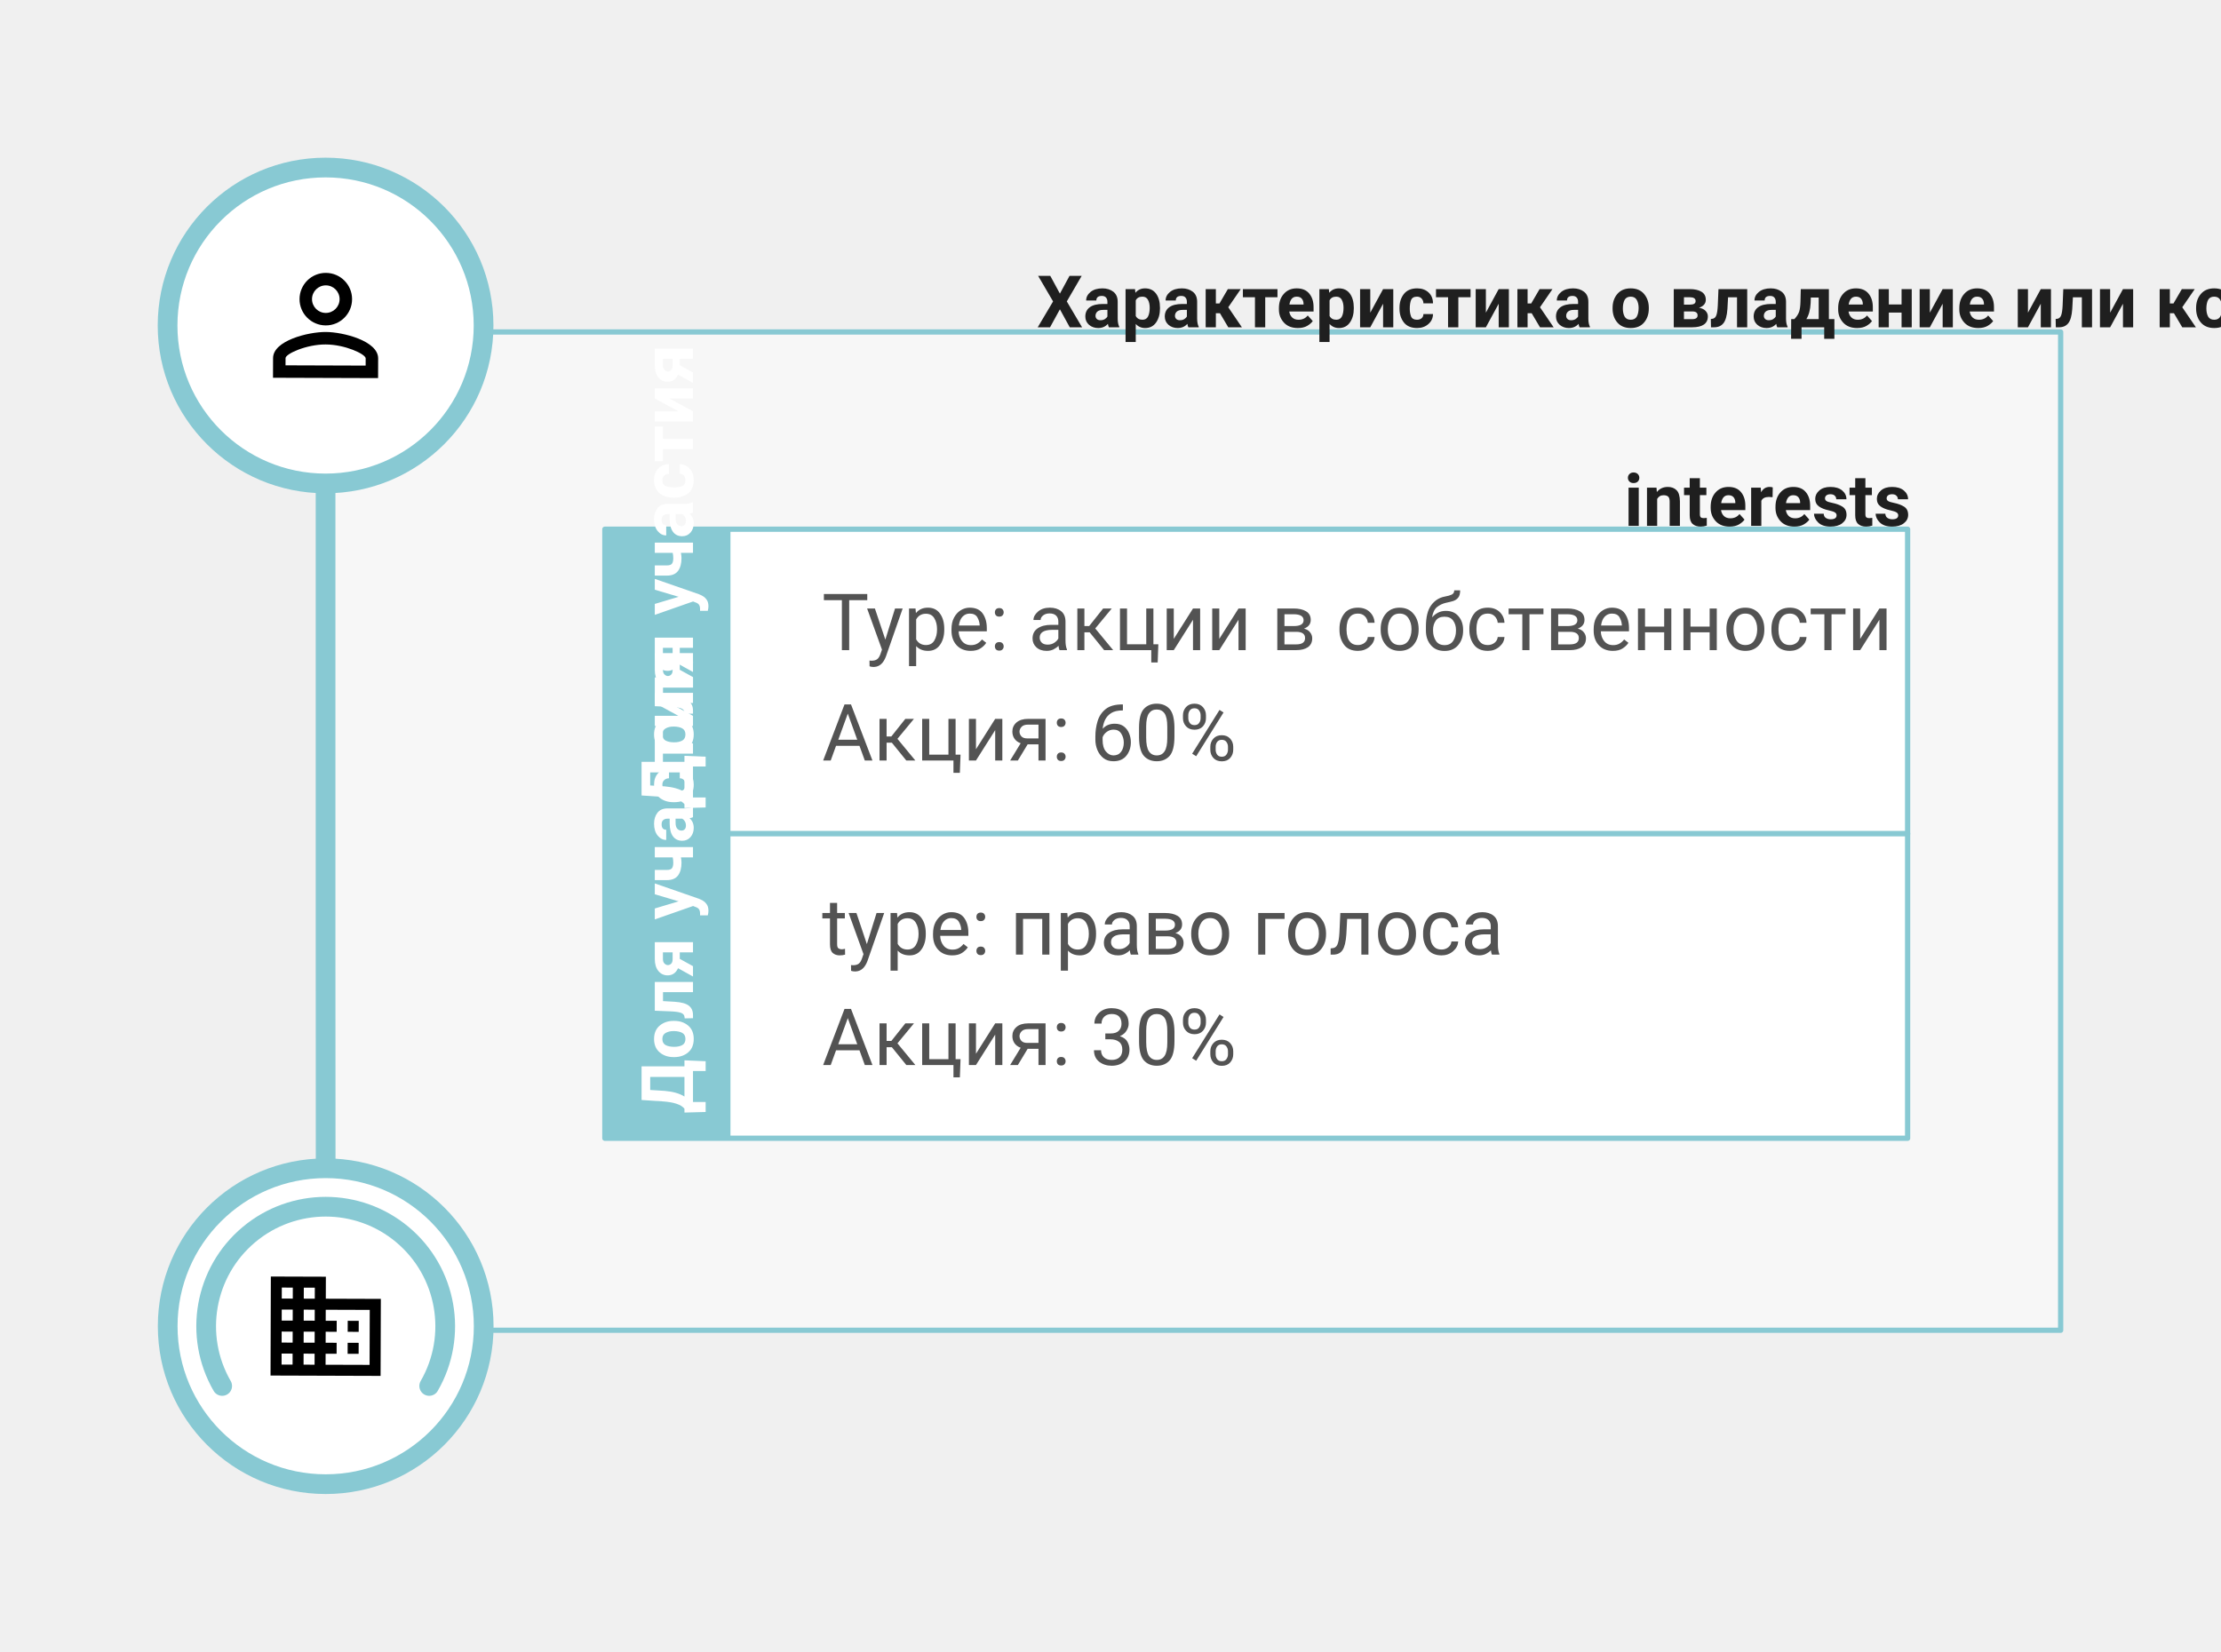
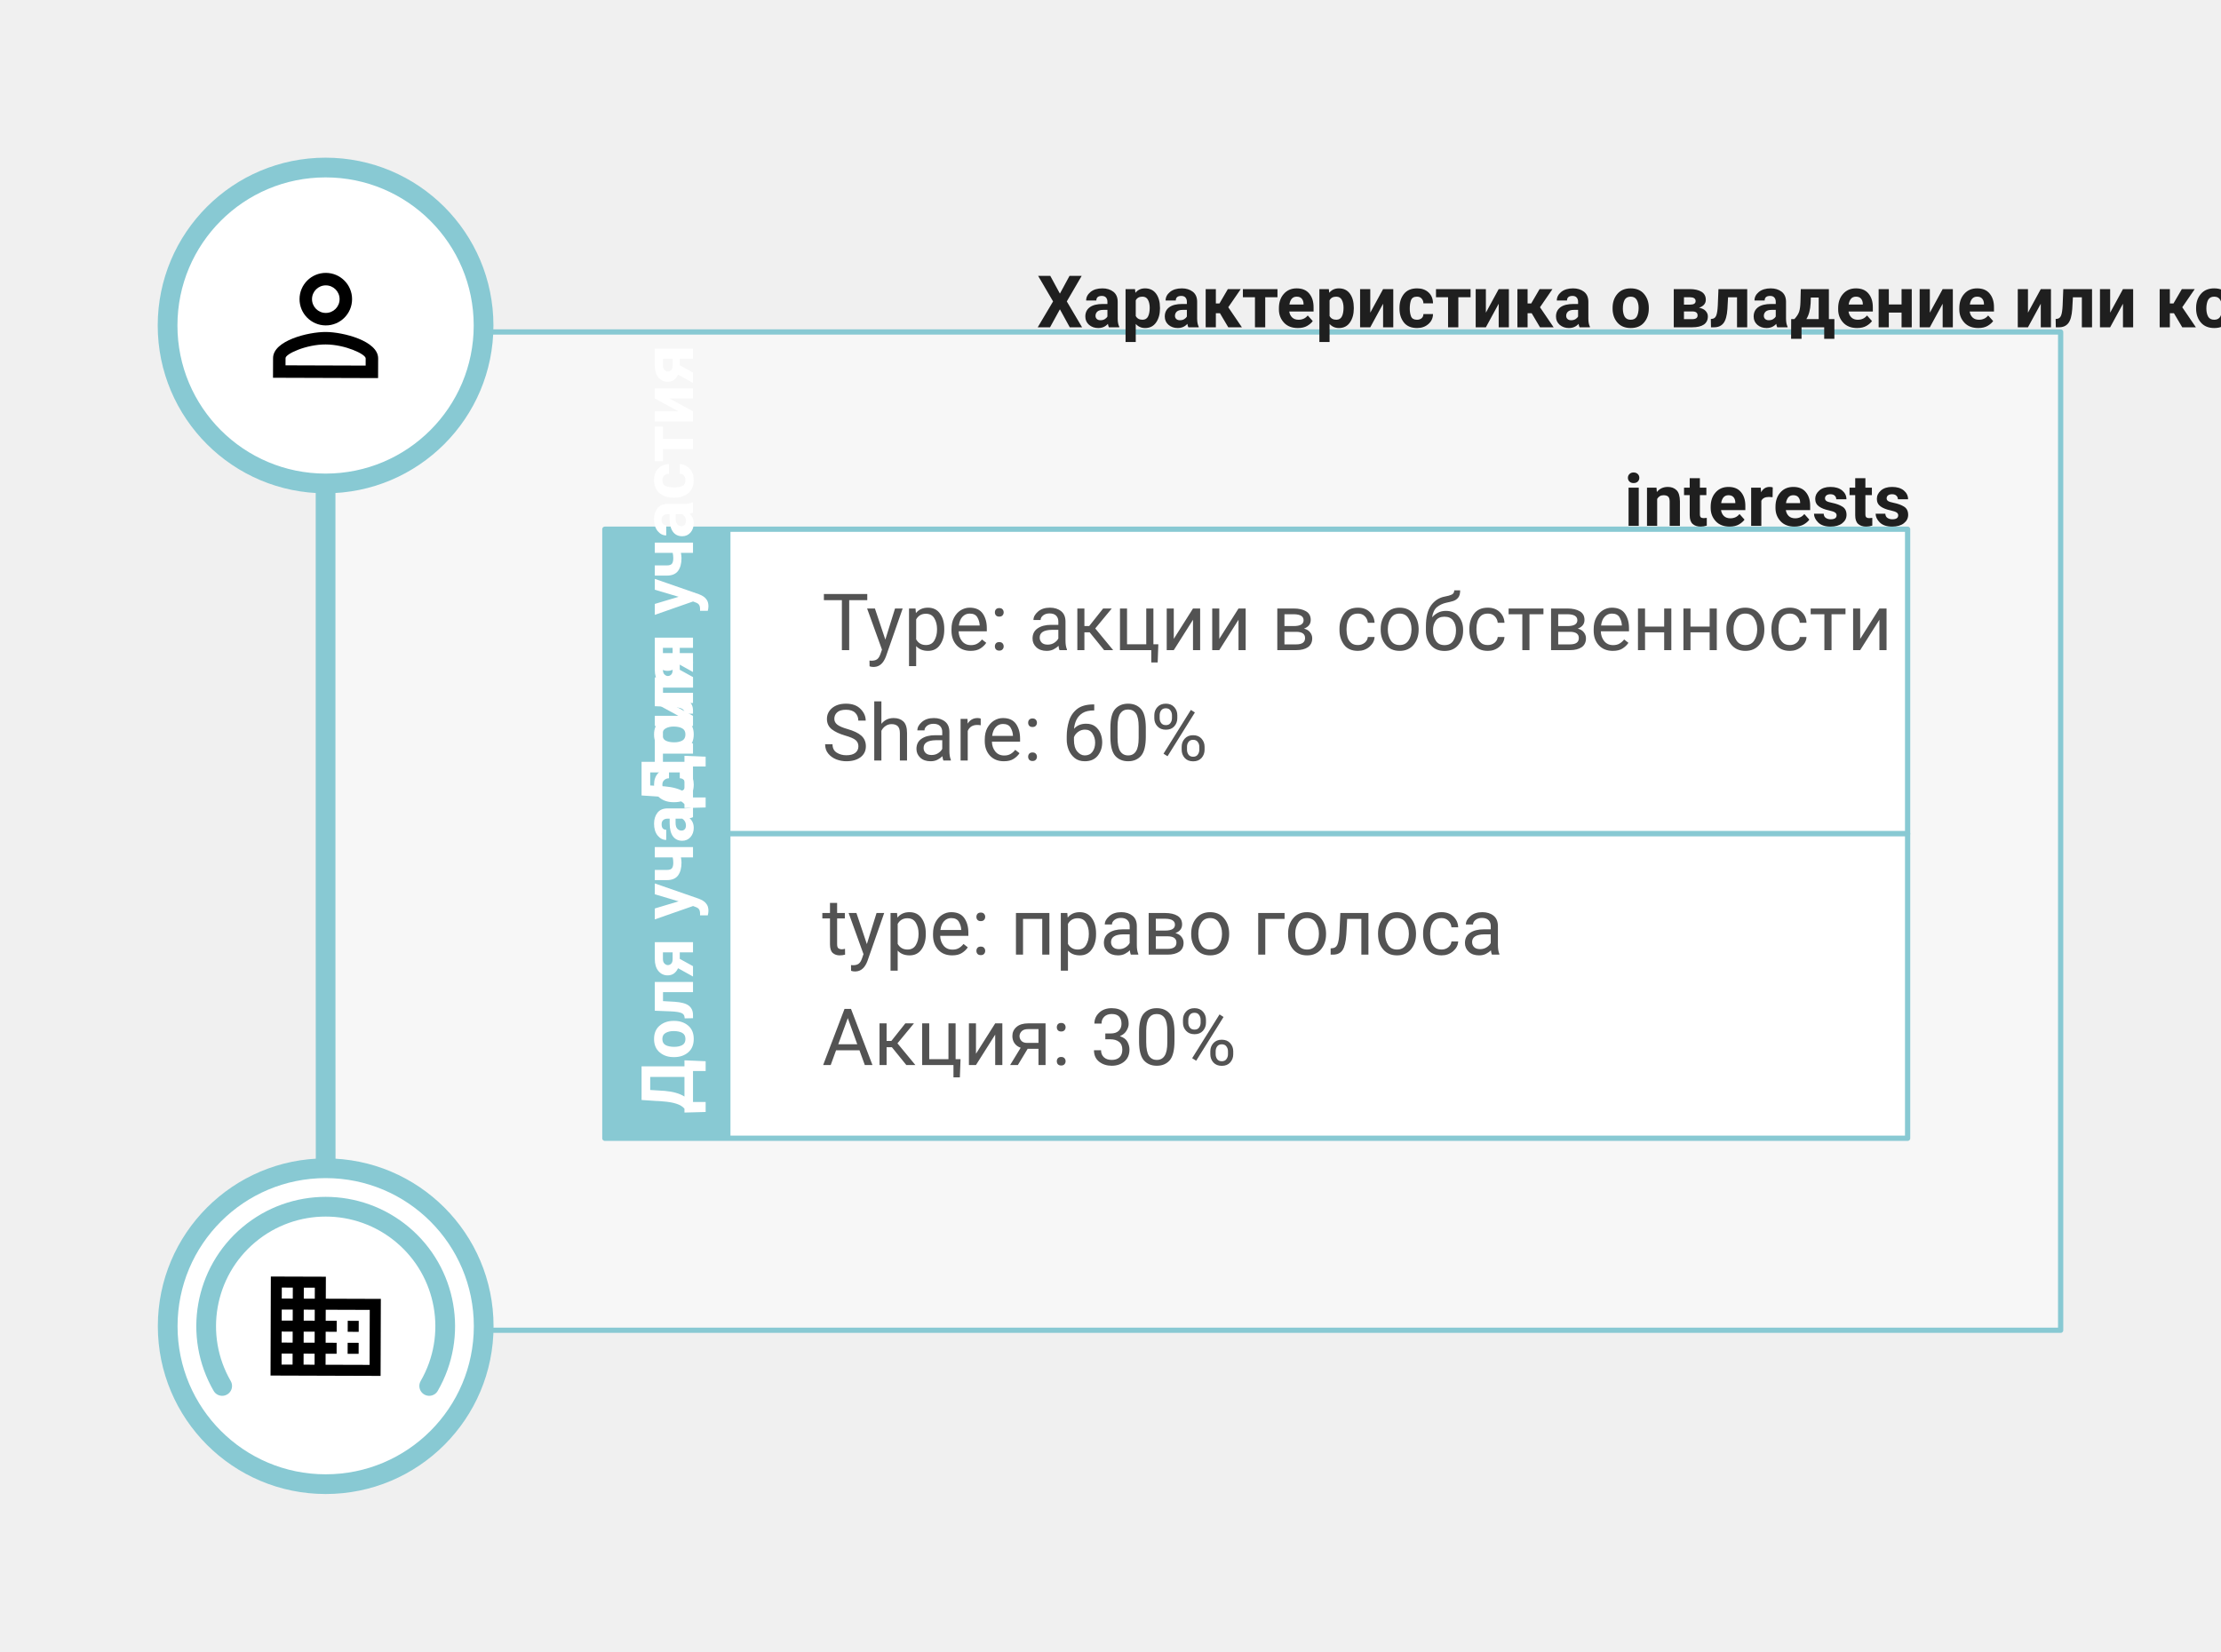
<svg xmlns="http://www.w3.org/2000/svg" id="Layer_1" data-name="Layer 1" viewBox="0 0 422.451 314.247" version="1.1" width="422.451" height="314.247">
  <defs id="defs3">
    <marker orient="auto" refY="0" refX="0" id="Arrow1Lend" style="overflow:visible">
      <path id="path4371" d="M 0,0 5,-5 -12.5,0 5,5 0,0 Z" style="fill:#00deb6;fill-opacity:1;fill-rule:evenodd;stroke:#00deb6;stroke-width:1pt;stroke-opacity:1" transform="matrix(-0.8,0,0,-0.8,-10,0)" />
    </marker>
    <marker orient="auto" refY="0" refX="0" id="Arrow1Mend" style="overflow:visible">
      <path id="path4377" d="M 0,0 5,-5 -12.5,0 5,5 0,0 Z" style="fill:#00deb6;fill-opacity:1;fill-rule:evenodd;stroke:#00deb6;stroke-width:1pt;stroke-opacity:1" transform="matrix(-0.4,0,0,-0.4,-4,0)" />
    </marker>
    <marker orient="auto" refY="0" refX="0" id="Arrow1Mstart" style="overflow:visible">
      <path id="path4374" d="M 0,0 5,-5 -12.5,0 5,5 0,0 Z" style="fill:#88c9d3;fill-opacity:1;fill-rule:evenodd;stroke:#88c9d3;stroke-width:1pt;stroke-opacity:1" transform="matrix(0.4,0,0,0.4,4,0)" />
    </marker>
    <style id="style5">.cls-1,.cls-10,.cls-11,.cls-7,.cls-8{fill:none;}.cls-1,.cls-11{stroke:#00deb6;}.cls-1,.cls-10,.cls-11,.cls-7{stroke-miterlimit:10;}.cls-2{fill:#00deb6;}.cls-3{font-size:16px;fill:#262737;}.cls-12,.cls-3{font-family:HKGrotesk-SemiBold, HK Grotesk;font-weight:700;}.cls-4{letter-spacing:-0.03em;}.cls-5{letter-spacing:-0.02em;}.cls-6{letter-spacing:0em;}.cls-7{stroke:#262737;}.cls-11,.cls-7{stroke-width:5px;}.cls-9{letter-spacing:-0.01em;}.cls-10{stroke:#e6e6e6;}.cls-12{font-size:12px;fill:gray;}.cls-13{letter-spacing:-0.03em;}.cls-14{letter-spacing:-0.01em;}.cls-15{letter-spacing:-0.02em;}.cls-16{letter-spacing:0em;}.cls-17{letter-spacing:0em;}.cls-18{letter-spacing:0em;}</style>
    <marker orient="auto" refY="0" refX="0" id="Arrow1Mstart-2" style="overflow:visible">
      <path id="path4374-0" d="M 0,0 5,-5 -12.5,0 5,5 0,0 Z" style="fill:#88c9d3;fill-opacity:1;fill-rule:evenodd;stroke:#88c9d3;stroke-width:1pt;stroke-opacity:1" transform="matrix(0.4,0,0,0.4,4,0)" />
    </marker>
    <clipPath id="p.1">
      <path style="clip-rule:evenodd" id="path3414" d="M 0,0 30,0 30,26 0,26 Z" />
    </clipPath>
    <clipPath id="p.2">
      <path style="clip-rule:evenodd" id="path3423" d="M 0,0 24,0 24,25 0,25 Z" />
    </clipPath>
    <clipPath id="p.1-3">
      <path style="clip-rule:evenodd" id="path3414-8" d="M 0,0 30,0 30,26 0,26 Z" />
    </clipPath>
    <clipPath id="p.1-3-0">
      <path style="clip-rule:evenodd" id="path3414-8-5" d="M 0,0 30,0 30,26 0,26 Z" />
    </clipPath>
    <clipPath id="p.2-5">
      <path style="clip-rule:evenodd" id="path3423-3" d="M 0,0 24,0 24,25 0,25 Z" />
    </clipPath>
    <clipPath id="p.1-9">
      <path style="clip-rule:evenodd" id="path3414-1" d="M 0,0 30,0 30,26 0,26 Z" />
    </clipPath>
    <marker orient="auto" refY="0" refX="0" id="Arrow1Mstart-2-5" style="overflow:visible">
      <path id="path4374-0-0" d="M 0,0 5,-5 -12.5,0 5,5 0,0 Z" style="fill:#00deb6;fill-opacity:1;fill-rule:evenodd;stroke:#00deb6;stroke-width:1pt;stroke-opacity:1" transform="matrix(0.4,0,0,0.4,4,0)" />
    </marker>
    <marker orient="auto" refY="0" refX="0" id="Arrow1Mstart-4" style="overflow:visible">
      <path id="path4374-9" d="M 0,0 5,-5 -12.5,0 5,5 0,0 Z" style="fill:#00deb6;fill-opacity:1;fill-rule:evenodd;stroke:#00deb6;stroke-width:1pt;stroke-opacity:1" transform="matrix(0.4,0,0,0.4,4,0)" />
    </marker>
    <marker orient="auto" refY="0" refX="0" id="Arrow1Mstart-2-9" style="overflow:visible">
      <path id="path4374-0-9" d="M 0,0 5,-5 -12.5,0 5,5 0,0 Z" style="fill:#88c9d3;fill-opacity:1;fill-rule:evenodd;stroke:#88c9d3;stroke-width:1pt;stroke-opacity:1" transform="matrix(0.4,0,0,0.4,4,0)" />
    </marker>
    <marker orient="auto" refY="0" refX="0" id="Arrow1Mstart-2-9-8" style="overflow:visible">
      <path id="path4374-0-9-9" d="M 0,0 5,-5 -12.5,0 5,5 0,0 Z" style="fill:#88c9d3;fill-opacity:1;fill-rule:evenodd;stroke:#88c9d3;stroke-width:1pt;stroke-opacity:1" transform="matrix(0.4,0,0,0.4,4,0)" />
    </marker>
  </defs>
  <rect style="fill:#f7f7f7;fill-opacity:1;stroke:#88c9d3;stroke-width:1;stroke-linecap:round;stroke-linejoin:round;stroke-miterlimit:10;stroke-dasharray:none;stroke-opacity:1" id="rect11772" width="330" height="189.927" x="61.951" y="63.161" />
  <circle class="cls-11" id="circle209-2-0-1" style="fill:#ffffff;fill-opacity:1;stroke:#88c9d3;stroke-width:3.75;stroke-linecap:round;stroke-miterlimit:8.5;stroke-dasharray:none;stroke-opacity:1" cx="61.949" cy="252.319" r="30.052" />
  <path class="cls-11" id="circle209-7-4" style="fill:none;stroke:#88c9d3;stroke-width:3.75;stroke-linecap:round;stroke-miterlimit:8.5;stroke-dasharray:none;stroke-opacity:1" d="m 42.26,263.687 a 22.735,22.735 0 0 1 5.075,-28.783 22.735,22.735 0 0 1 29.227,0 22.735,22.735 0 0 1 5.075,28.783" />
  <path class="cls-2" d="M 347.068,56.626 Z" id="path11-6" style="fill:#00deb6" />
  <path d="m 347.068,56.626 0,0 m 0,0 0,0 m 0,0 z m 0,0 z" id="path27-3" />
  <path class="cls-8" d="M 347.068,56.626 Z" id="path29-0" style="fill:none" />
  <path class="cls-8" d="M 347.068,56.626 Z" id="path41-6" style="fill:none" />
  <path d="m 347.068,56.626 z m 0,0 z m 0,0 z m 0,0 z m 0,0 z m 0,0 z m 0,0 z m 0,0 z m 0,0 z m 0,0 z m 0,0 z m 0,0 z" id="path43-0" />
  <path class="cls-10" d="m 347.068,56.626 0,0" id="path45-4" style="fill:none;stroke:#e6e6e6;stroke-miterlimit:10" />
  <path class="cls-10" d="m 347.068,56.626 0,0" id="path47-5" style="fill:none;stroke:#e6e6e6;stroke-miterlimit:10" />
  <path class="cls-10" d="m 347.068,56.626 0,0" id="path49-8" style="fill:none;stroke:#e6e6e6;stroke-miterlimit:10" />
  <path class="cls-10" d="m 347.068,56.626 0,0" id="path51-2" style="fill:none;stroke:#e6e6e6;stroke-miterlimit:10" />
  <path class="cls-10" d="m 347.068,56.626 0,0" id="path53-8" style="fill:none;stroke:#e6e6e6;stroke-miterlimit:10" />
  <path class="cls-10" d="m 347.068,56.626 0,0" id="path55-6" style="fill:none;stroke:#e6e6e6;stroke-miterlimit:10" />
  <path class="cls-10" d="m 347.068,56.626 0,0" id="path57-8" style="fill:none;stroke:#e6e6e6;stroke-miterlimit:10" />
  <path class="cls-10" d="m 347.068,56.626 0,0" id="path59-5" style="fill:none;stroke:#e6e6e6;stroke-miterlimit:10" />
  <path class="cls-10" d="m 347.068,56.626 0,0" id="path61-3" style="fill:none;stroke:#e6e6e6;stroke-miterlimit:10" />
  <path class="cls-10" d="m 347.068,56.626 0,0" id="path63-4" style="fill:none;stroke:#e6e6e6;stroke-miterlimit:10" />
  <path class="cls-10" d="m 347.068,56.626 0,0" id="path65-0" style="fill:none;stroke:#e6e6e6;stroke-miterlimit:10" />
  <path class="cls-10" d="m 347.068,56.626 0,0" id="path67-1" style="fill:none;stroke:#e6e6e6;stroke-miterlimit:10" />
  <path class="cls-10" d="m 347.068,56.626 0,0" id="path69-7" style="fill:none;stroke:#e6e6e6;stroke-miterlimit:10" />
  <path class="cls-10" d="m 347.068,56.626 0,0" id="path71-7" style="fill:none;stroke:#e6e6e6;stroke-miterlimit:10" />
  <path class="cls-10" d="m 347.068,56.626 0,0" id="path73-8" style="fill:none;stroke:#e6e6e6;stroke-miterlimit:10" />
  <path class="cls-10" d="m 347.068,56.626 0,0" id="path75-0" style="fill:none;stroke:#e6e6e6;stroke-miterlimit:10" />
  <path class="cls-10" d="m 347.068,56.626 0,0" id="path77-8" style="fill:none;stroke:#e6e6e6;stroke-miterlimit:10" />
  <path class="cls-11" d="m 347.068,56.626 0,0" id="path79-9" style="fill:none;stroke:#00deb6;stroke-width:5px;stroke-miterlimit:10" />
  <path class="cls-11" d="m 347.068,56.626 0,0" id="path85-7" style="fill:none;stroke:#00deb6;stroke-width:5px;stroke-miterlimit:10" />
  <path class="cls-11" d="m 347.068,56.626 0,0" id="path87-8" style="fill:none;stroke:#00deb6;stroke-width:5px;stroke-miterlimit:10" />
  <path class="cls-11" d="m 347.068,56.626 0,0" id="path89-3" style="fill:none;stroke:#00deb6;stroke-width:5px;stroke-miterlimit:10" />
  <path class="cls-11" d="m 347.068,56.626 0,0" id="path91-9" style="fill:none;stroke:#00deb6;stroke-width:5px;stroke-miterlimit:10" />
  <path class="cls-11" d="m 347.068,56.626 0,0" id="path93-7" style="fill:none;stroke:#00deb6;stroke-width:5px;stroke-miterlimit:10" />
  <path class="cls-11" d="m 347.068,56.626 0,0" id="path95-2" style="fill:none;stroke:#00deb6;stroke-width:5px;stroke-miterlimit:10" />
  <path class="cls-10" d="m 347.068,56.626 0,0" id="path97-5" style="fill:none;stroke:#e6e6e6;stroke-miterlimit:10" />
  <path class="cls-10" d="m 347.068,56.626 0,0" id="path99-0" style="fill:none;stroke:#e6e6e6;stroke-miterlimit:10" />
  <path class="cls-10" d="m 347.068,56.626 0,0" id="path101-2" style="fill:none;stroke:#e6e6e6;stroke-miterlimit:10" />
  <path class="cls-10" d="m 347.068,56.626 0,0" id="path103-4" style="fill:none;stroke:#e6e6e6;stroke-miterlimit:10" />
  <path class="cls-10" d="m 347.068,56.626 0,0" id="path105-8" style="fill:none;stroke:#e6e6e6;stroke-miterlimit:10" />
  <path class="cls-10" d="m 347.068,56.626 0,0" id="path107-0" style="fill:none;stroke:#e6e6e6;stroke-miterlimit:10" />
  <path class="cls-10" d="m 347.068,56.626 0,0" id="path109-6" style="fill:none;stroke:#e6e6e6;stroke-miterlimit:10" />
  <path class="cls-10" d="m 347.068,56.626 0,0" id="path111-2" style="fill:none;stroke:#e6e6e6;stroke-miterlimit:10" />
  <path class="cls-10" d="m 347.068,56.626 0,0" id="path113-6" style="fill:none;stroke:#e6e6e6;stroke-miterlimit:10" />
  <path class="cls-10" d="m 347.068,56.626 0,0" id="path115-5" style="fill:none;stroke:#e6e6e6;stroke-miterlimit:10" />
  <path class="cls-10" d="m 347.068,56.626 0,0" id="path117-6" style="fill:none;stroke:#e6e6e6;stroke-miterlimit:10" />
  <path class="cls-10" d="m 347.068,56.626 0,0" id="path119-6" style="fill:none;stroke:#e6e6e6;stroke-miterlimit:10" />
  <path class="cls-2" d="M 347.068,56.626 Z" id="path171-1" style="fill:#00deb6" />
  <path class="cls-2" d="M 347.068,56.626 Z" id="path197-3" style="fill:#00deb6" />
  <path class="cls-8" d="M 347.068,56.626 Z" id="path211-2" style="fill:none" />
  <path d="m 347.068,56.626 z m 0,0 z m 0,0 z m 0,0 z m 0,0 z m 0,0 z m 0,0 z m 0,0 z m 0,0 z m 0,0 z m 0,0 z m 0,0 z" id="path213-9" />
  <path id="path4516" d="m 61.97,247.087 0.013,-4.186 -10.466,-0.034 -0.059,18.838 20.932,0.068 0.048,-14.652 z m -6.32,12.539 -2.093,-0.007 0.006,-2.093 2.093,0.007 z m 0.013,-4.186 -2.093,-0.007 0.006,-2.093 2.093,0.007 z m 0.013,-4.186 -2.093,-0.007 0.006,-2.093 2.093,0.007 z m 0.013,-4.186 -2.093,-0.007 0.006,-2.093 2.093,0.007 z m 4.146,12.573 -2.093,-0.006 0.006,-2.095 2.093,0.007 z m 0.013,-4.186 -2.093,-0.006 0.006,-2.093 2.093,0.007 z m 0.013,-4.186 -2.093,-0.006 0.006,-2.093 2.093,0.007 z m 0.013,-4.186 -2.093,-0.006 0.007,-2.093 2.093,0.007 z m 10.426,12.593 -8.373,-0.025 0.006,-2.093 2.093,0.007 0.006,-2.093 -2.093,-0.006 0.006,-2.093 2.093,0.007 0.006,-2.093 -2.093,-0.006 0.006,-2.093 8.373,0.028 z m -2.066,-8.38 -2.093,-0.006 -0.007,2.093 2.093,0.007 z m -0.013,4.186 -2.093,-0.006 -0.007,2.093 2.093,0.007 z" />
  <circle class="cls-11" id="circle209-2-0-1-7" style="fill:#ffffff;fill-opacity:1;stroke:#88c9d3;stroke-width:3.75;stroke-linecap:round;stroke-miterlimit:8.5;stroke-dasharray:none;stroke-opacity:1" cx="61.927" cy="61.927" r="30.052" />
  <path style="fill:none;fill-rule:evenodd;stroke:#88c9d3;stroke-width:3.75;stroke-linecap:butt;stroke-linejoin:miter;stroke-miterlimit:8.5;stroke-dasharray:none;stroke-opacity:1" d="m 61.927,91.979 1.2e-5,85.868 0.016,44.42" id="path12354-2-8-1" />
  <path id="path5743" d="m 61.979,54.292 a 2.623,2.623 0 1 1 -2.632,2.614 2.623,2.623 0 0 1 2.632,-2.614 m -0.036,11.242 c 3.71,0.012 7.614,1.849 7.611,2.648 l -0.005,1.374 -15.24,-0.05 0.005,-1.374 c 0,-0.799 3.918,-2.611 7.629,-2.598 m 0.044,-13.616 a 4.997,4.997 0 1 0 4.981,5.013 4.995,4.995 0 0 0 -4.981,-5.013 z m -0.036,11.242 c -3.335,-0.011 -9.999,1.641 -10.011,4.964 l -0.012,3.747 19.986,0.064 0.013,-3.747 c 0.011,-3.322 -6.641,-5.017 -9.976,-5.028 z" />
  <g id="g9888" transform="translate(-9.746174,22.75386)">
    <rect y="77.933" x="124.796" height="57.937" width="247.794" id="rect11772-8" style="fill:#ffffff;fill-opacity:1;stroke:#88c9d3;stroke-width:1;stroke-linecap:round;stroke-linejoin:round;stroke-miterlimit:10;stroke-dasharray:none;stroke-opacity:1" />
    <rect y="77.933" x="124.796" height="57.937" width="23.89" id="rect9705" style="color:#000000;clip-rule:nonzero;display:inline;overflow:visible;visibility:visible;opacity:1;isolation:auto;mix-blend-mode:normal;color-interpolation:sRGB;color-interpolation-filters:linearRGB;solid-color:#000000;solid-opacity:1;fill:#88c9d3;fill-opacity:1;fill-rule:nonzero;stroke:none;stroke-width:1;stroke-linecap:round;stroke-linejoin:miter;stroke-miterlimit:10;stroke-dasharray:none;stroke-dashoffset:0;stroke-opacity:1;color-rendering:auto;image-rendering:auto;shape-rendering:auto;text-rendering:auto;enable-background:accumulate" />
    <text transform="matrix(0,-1,1,0,0,0)" y="141.558" x="-142.152" style="font-style:normal;font-variant:normal;font-weight:bold;font-stretch:normal;font-size:13.75px;line-height:125%;font-family:Roboto;-inkscape-font-specification:'Roboto, Bold';text-align:start;writing-mode:lr-tb;text-anchor:start;fill:#ffffff;fill-opacity:1" id="text31" class="cls-3">
      <tspan style="font-style:normal;font-variant:normal;font-weight:bold;font-stretch:normal;font-size:13.75px;line-height:125%;font-family:Roboto;-inkscape-font-specification:'Roboto, Bold';text-align:start;writing-mode:lr-tb;text-anchor:start;fill:#ffffff;fill-opacity:1" id="tspan35" y="141.558" x="-131.152">Доля участия</tspan>
    </text>
    <text id="text14691" y="100.934" x="166.099" style="font-style:normal;font-variant:normal;font-weight:normal;font-stretch:normal;font-size:15px;line-height:140%;font-family:Roboto;-inkscape-font-specification:'Roboto, Normal';text-align:start;letter-spacing:0px;word-spacing:0px;writing-mode:lr-tb;text-anchor:start;fill:#535353;fill-opacity:1;stroke:none;stroke-width:1px;stroke-linecap:butt;stroke-linejoin:miter;stroke-opacity:1" xml:space="preserve">
      <tspan id="tspan9721" style="color:#000000;font-style:normal;font-variant:normal;font-weight:normal;font-stretch:normal;font-size:15px;line-height:140%;font-family:Roboto;-inkscape-font-specification:'Roboto, Normal';text-align:start;writing-mode:lr-tb;text-anchor:start;clip-rule:nonzero;display:inline;overflow:visible;visibility:visible;opacity:1;isolation:auto;mix-blend-mode:normal;color-interpolation:sRGB;color-interpolation-filters:linearRGB;solid-color:#000000;solid-opacity:1;fill:#535353;fill-opacity:1;fill-rule:nonzero;stroke:none;stroke-width:1px;stroke-linecap:butt;stroke-linejoin:miter;stroke-miterlimit:4;stroke-dasharray:none;stroke-dashoffset:0;stroke-opacity:1;color-rendering:auto;image-rendering:auto;shape-rendering:auto;text-rendering:auto;enable-background:accumulate" y="100.934" x="166.099">Type: акции в собственности</tspan>
-       <tspan id="tspan9725" style="color:#000000;font-style:normal;font-variant:normal;font-weight:normal;font-stretch:normal;font-size:15px;line-height:140%;font-family:Roboto;-inkscape-font-specification:'Roboto, Normal';text-align:start;writing-mode:lr-tb;text-anchor:start;clip-rule:nonzero;display:inline;overflow:visible;visibility:visible;opacity:1;isolation:auto;mix-blend-mode:normal;color-interpolation:sRGB;color-interpolation-filters:linearRGB;solid-color:#000000;solid-opacity:1;fill:#535353;fill-opacity:1;fill-rule:nonzero;stroke:none;stroke-width:1px;stroke-linecap:butt;stroke-linejoin:miter;stroke-miterlimit:4;stroke-dasharray:none;stroke-dashoffset:0;stroke-opacity:1;color-rendering:auto;image-rendering:auto;shape-rendering:auto;text-rendering:auto;enable-background:accumulate" y="121.934" x="166.099">Aкция: 60%</tspan>
+       <tspan id="tspan9725" style="color:#000000;font-style:normal;font-variant:normal;font-weight:normal;font-stretch:normal;font-size:15px;line-height:140%;font-family:Roboto;-inkscape-font-specification:'Roboto, Normal';text-align:start;writing-mode:lr-tb;text-anchor:start;clip-rule:nonzero;display:inline;overflow:visible;visibility:visible;opacity:1;isolation:auto;mix-blend-mode:normal;color-interpolation:sRGB;color-interpolation-filters:linearRGB;solid-color:#000000;solid-opacity:1;fill:#535353;fill-opacity:1;fill-rule:nonzero;stroke:none;stroke-width:1px;stroke-linecap:butt;stroke-linejoin:miter;stroke-miterlimit:4;stroke-dasharray:none;stroke-dashoffset:0;stroke-opacity:1;color-rendering:auto;image-rendering:auto;shape-rendering:auto;text-rendering:auto;enable-background:accumulate" y="121.934" x="166.099">Share: 60%</tspan>
    </text>
  </g>
  <text class="cls-3" id="text31-0" style="font-style:normal;font-variant:normal;font-weight:bold;font-stretch:normal;font-size:13.75px;line-height:125%;font-family:Roboto;-inkscape-font-specification:'Roboto, Bold';text-align:start;writing-mode:lr-tb;text-anchor:start;fill:#ffffff;fill-opacity:1" x="297.908" y="100.046">
    <tspan x="308.908" y="100.046" id="tspan35-6" style="font-style:normal;font-variant:normal;font-weight:bold;font-stretch:normal;font-size:13.75px;line-height:125%;font-family:Roboto;-inkscape-font-specification:'Roboto, Bold';text-align:start;writing-mode:lr-tb;text-anchor:start;fill:#1f1f1f;fill-opacity:1">interests</tspan>
  </text>
  <text id="text9873" y="62.268" x="197.225" style="font-style:normal;font-variant:normal;font-weight:bold;font-stretch:normal;font-size:13.75px;line-height:120%;font-family:Roboto;-inkscape-font-specification:'Roboto, Bold';text-align:start;letter-spacing:0px;word-spacing:0px;writing-mode:lr-tb;text-anchor:start;fill:#1f1f1f;fill-opacity:1;stroke:none;stroke-width:1px;stroke-linecap:butt;stroke-linejoin:miter;stroke-opacity:1" xml:space="preserve">
    <tspan y="62.268" x="197.225" id="tspan9875">Характеристика о владение или контроль</tspan>
  </text>
  <g id="g9727-0" transform="translate(-146.2801,-163.9225)">
    <rect y="322.547" x="261.33" height="57.937" width="247.794" id="rect11772-8-5" style="fill:#ffffff;fill-opacity:1;stroke:#88c9d3;stroke-width:1;stroke-linecap:round;stroke-linejoin:round;stroke-miterlimit:10;stroke-dasharray:none;stroke-opacity:1" />
    <rect y="322.547" x="261.33" height="57.937" width="23.89" id="rect9705-6" style="color:#000000;clip-rule:nonzero;display:inline;overflow:visible;visibility:visible;opacity:1;isolation:auto;mix-blend-mode:normal;color-interpolation:sRGB;color-interpolation-filters:linearRGB;solid-color:#000000;solid-opacity:1;fill:#88c9d3;fill-opacity:1;fill-rule:nonzero;stroke:none;stroke-width:1;stroke-linecap:round;stroke-linejoin:miter;stroke-miterlimit:10;stroke-dasharray:none;stroke-dashoffset:0;stroke-opacity:1;color-rendering:auto;image-rendering:auto;shape-rendering:auto;text-rendering:auto;enable-background:accumulate" />
    <text transform="matrix(0,-1,1,0,0,0)" y="278.092" x="-386.766" style="font-style:normal;font-variant:normal;font-weight:bold;font-stretch:normal;font-size:13.75px;line-height:125%;font-family:Roboto;-inkscape-font-specification:'Roboto, Bold';text-align:start;writing-mode:lr-tb;text-anchor:start;fill:#ffffff;fill-opacity:1" id="text31-7" class="cls-3">
      <tspan style="font-style:normal;font-variant:normal;font-weight:bold;font-stretch:normal;font-size:13.75px;line-height:125%;font-family:Roboto;-inkscape-font-specification:'Roboto, Bold';text-align:start;writing-mode:lr-tb;text-anchor:start;fill:#ffffff;fill-opacity:1" id="tspan35-7" y="278.092" x="-375.766">Доля участия</tspan>
    </text>
    <text id="text14691-4" y="345.547" x="302.633" style="font-style:normal;font-variant:normal;font-weight:normal;font-stretch:normal;font-size:15px;line-height:140%;font-family:Roboto;-inkscape-font-specification:'Roboto, Normal';text-align:start;letter-spacing:0px;word-spacing:0px;writing-mode:lr-tb;text-anchor:start;fill:#535353;fill-opacity:1;stroke:none;stroke-width:1px;stroke-linecap:butt;stroke-linejoin:miter;stroke-opacity:1" xml:space="preserve">
      <tspan id="tspan9721-0" style="color:#000000;font-style:normal;font-variant:normal;font-weight:normal;font-stretch:normal;font-size:15px;line-height:140%;font-family:Roboto;-inkscape-font-specification:'Roboto, Normal';text-align:start;writing-mode:lr-tb;text-anchor:start;clip-rule:nonzero;display:inline;overflow:visible;visibility:visible;opacity:1;isolation:auto;mix-blend-mode:normal;color-interpolation:sRGB;color-interpolation-filters:linearRGB;solid-color:#000000;solid-opacity:1;fill:#535353;fill-opacity:1;fill-rule:nonzero;stroke:none;stroke-width:1px;stroke-linecap:butt;stroke-linejoin:miter;stroke-miterlimit:4;stroke-dasharray:none;stroke-dashoffset:0;stroke-opacity:1;color-rendering:auto;image-rendering:auto;shape-rendering:auto;text-rendering:auto;enable-background:accumulate" y="345.547" x="302.633">type: право голоса</tspan>
      <tspan id="tspan9725-6" style="color:#000000;font-style:normal;font-variant:normal;font-weight:normal;font-stretch:normal;font-size:15px;line-height:140%;font-family:Roboto;-inkscape-font-specification:'Roboto, Normal';text-align:start;writing-mode:lr-tb;text-anchor:start;clip-rule:nonzero;display:inline;overflow:visible;visibility:visible;opacity:1;isolation:auto;mix-blend-mode:normal;color-interpolation:sRGB;color-interpolation-filters:linearRGB;solid-color:#000000;solid-opacity:1;fill:#535353;fill-opacity:1;fill-rule:nonzero;stroke:none;stroke-width:1px;stroke-linecap:butt;stroke-linejoin:miter;stroke-miterlimit:4;stroke-dasharray:none;stroke-dashoffset:0;stroke-opacity:1;color-rendering:auto;image-rendering:auto;shape-rendering:auto;text-rendering:auto;enable-background:accumulate" y="366.547" x="302.633">Aкция: 30%</tspan>
    </text>
  </g>
</svg>
